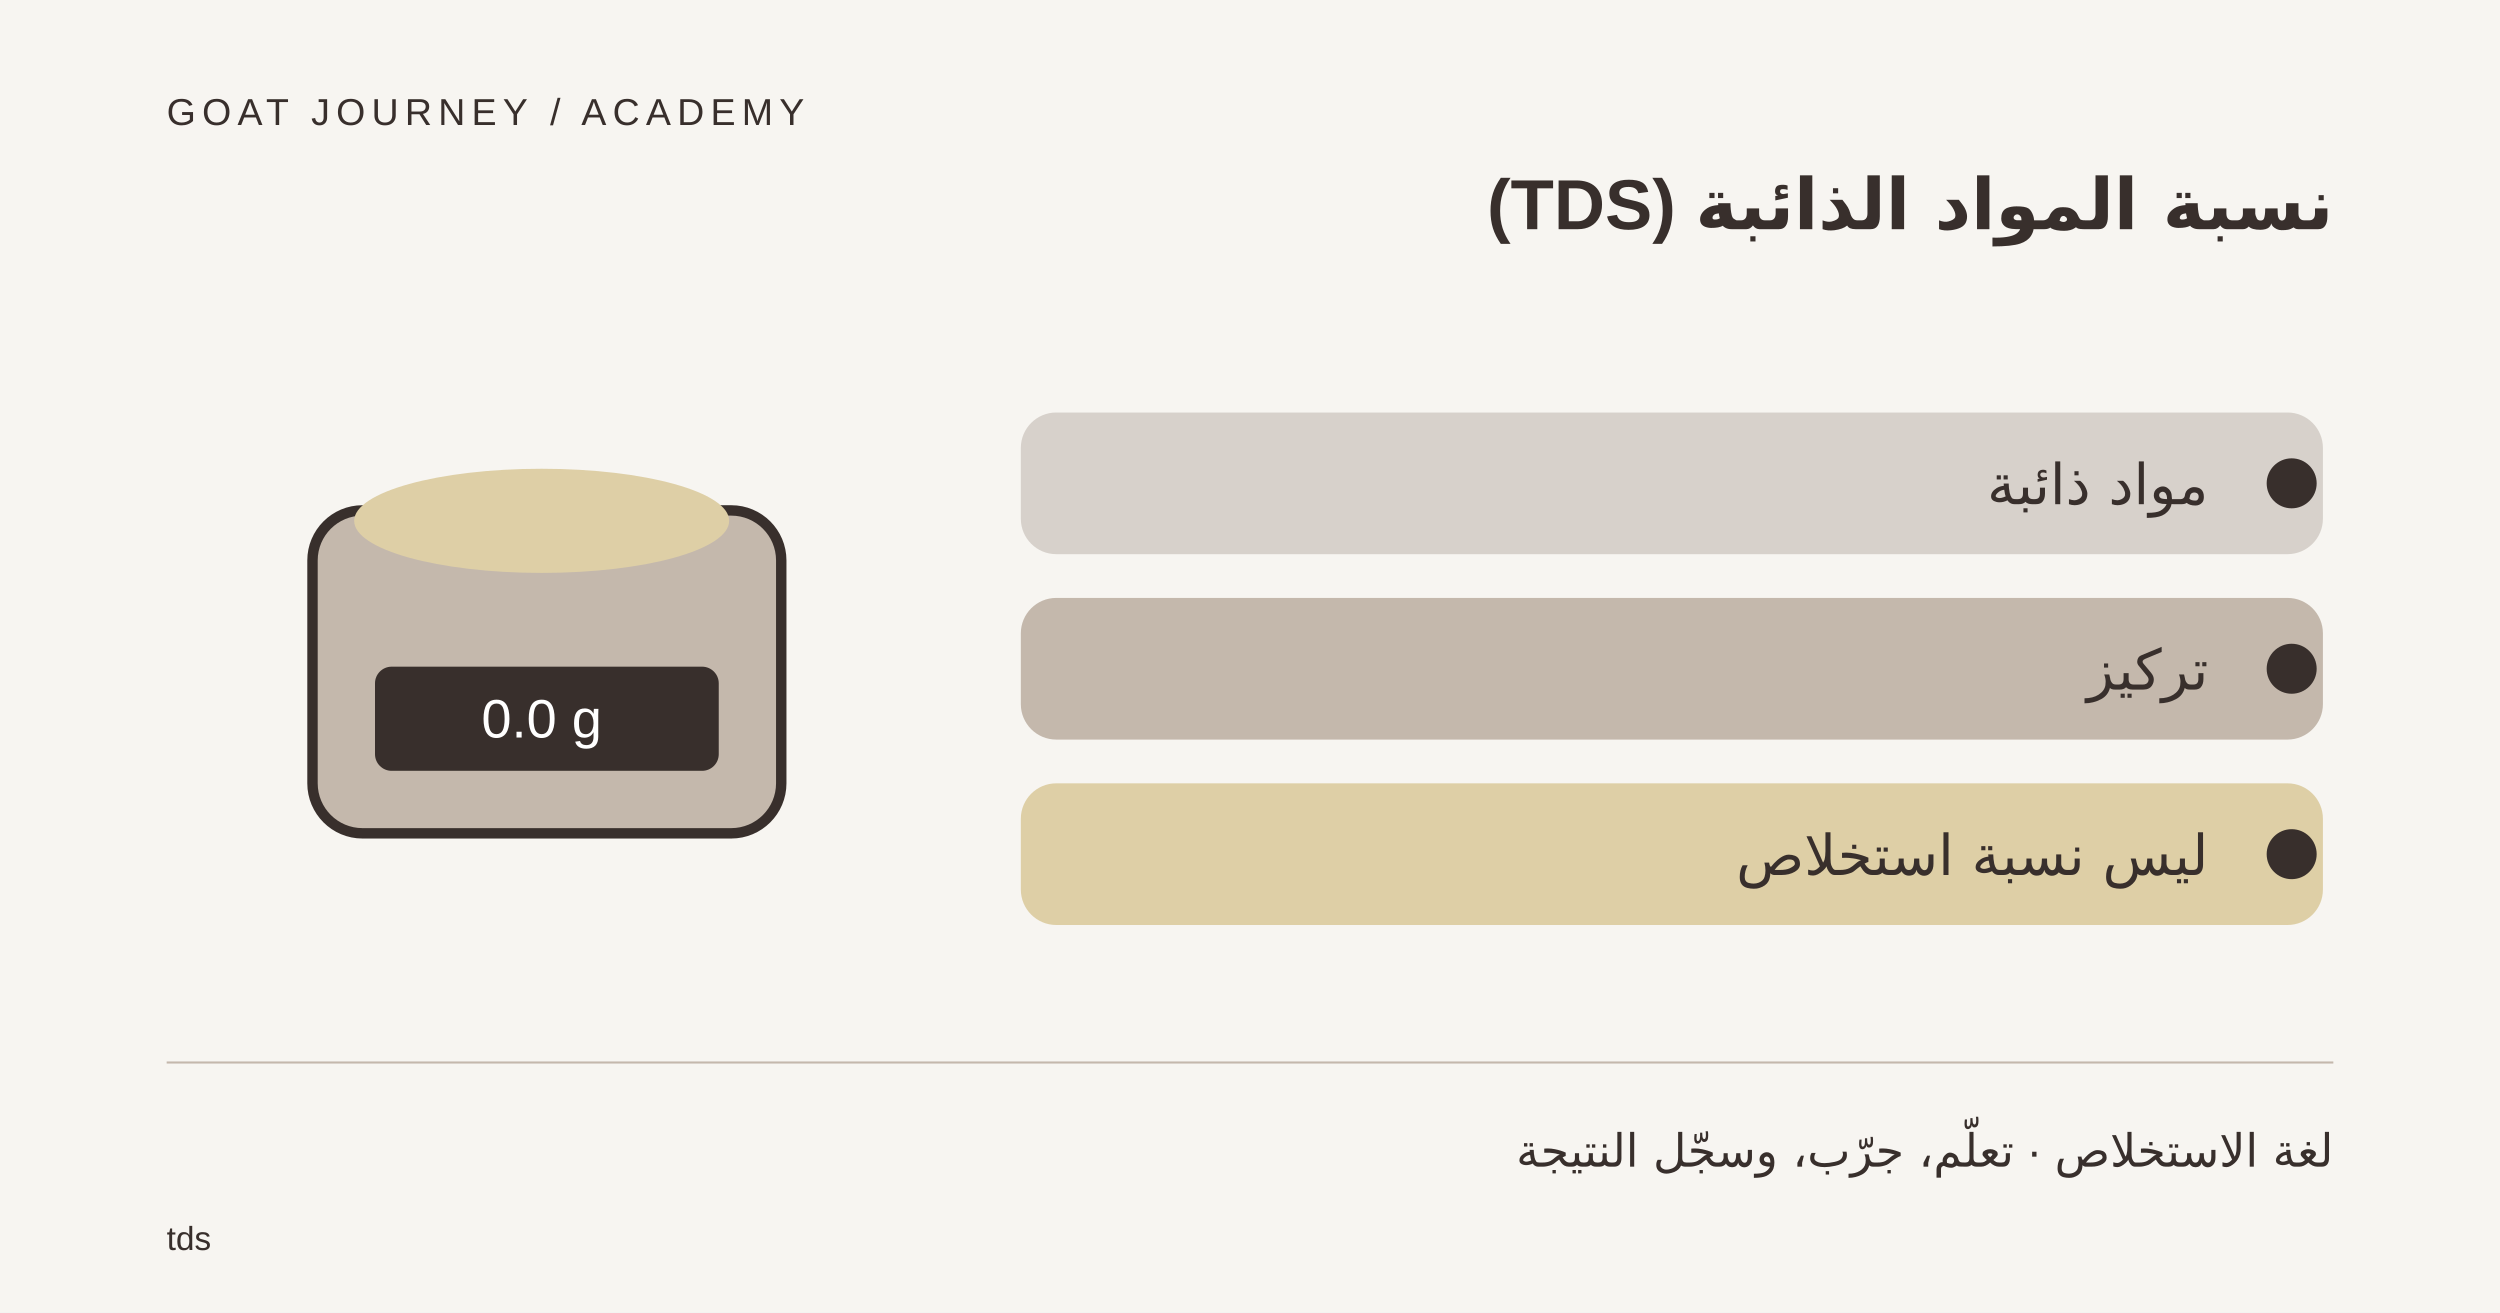
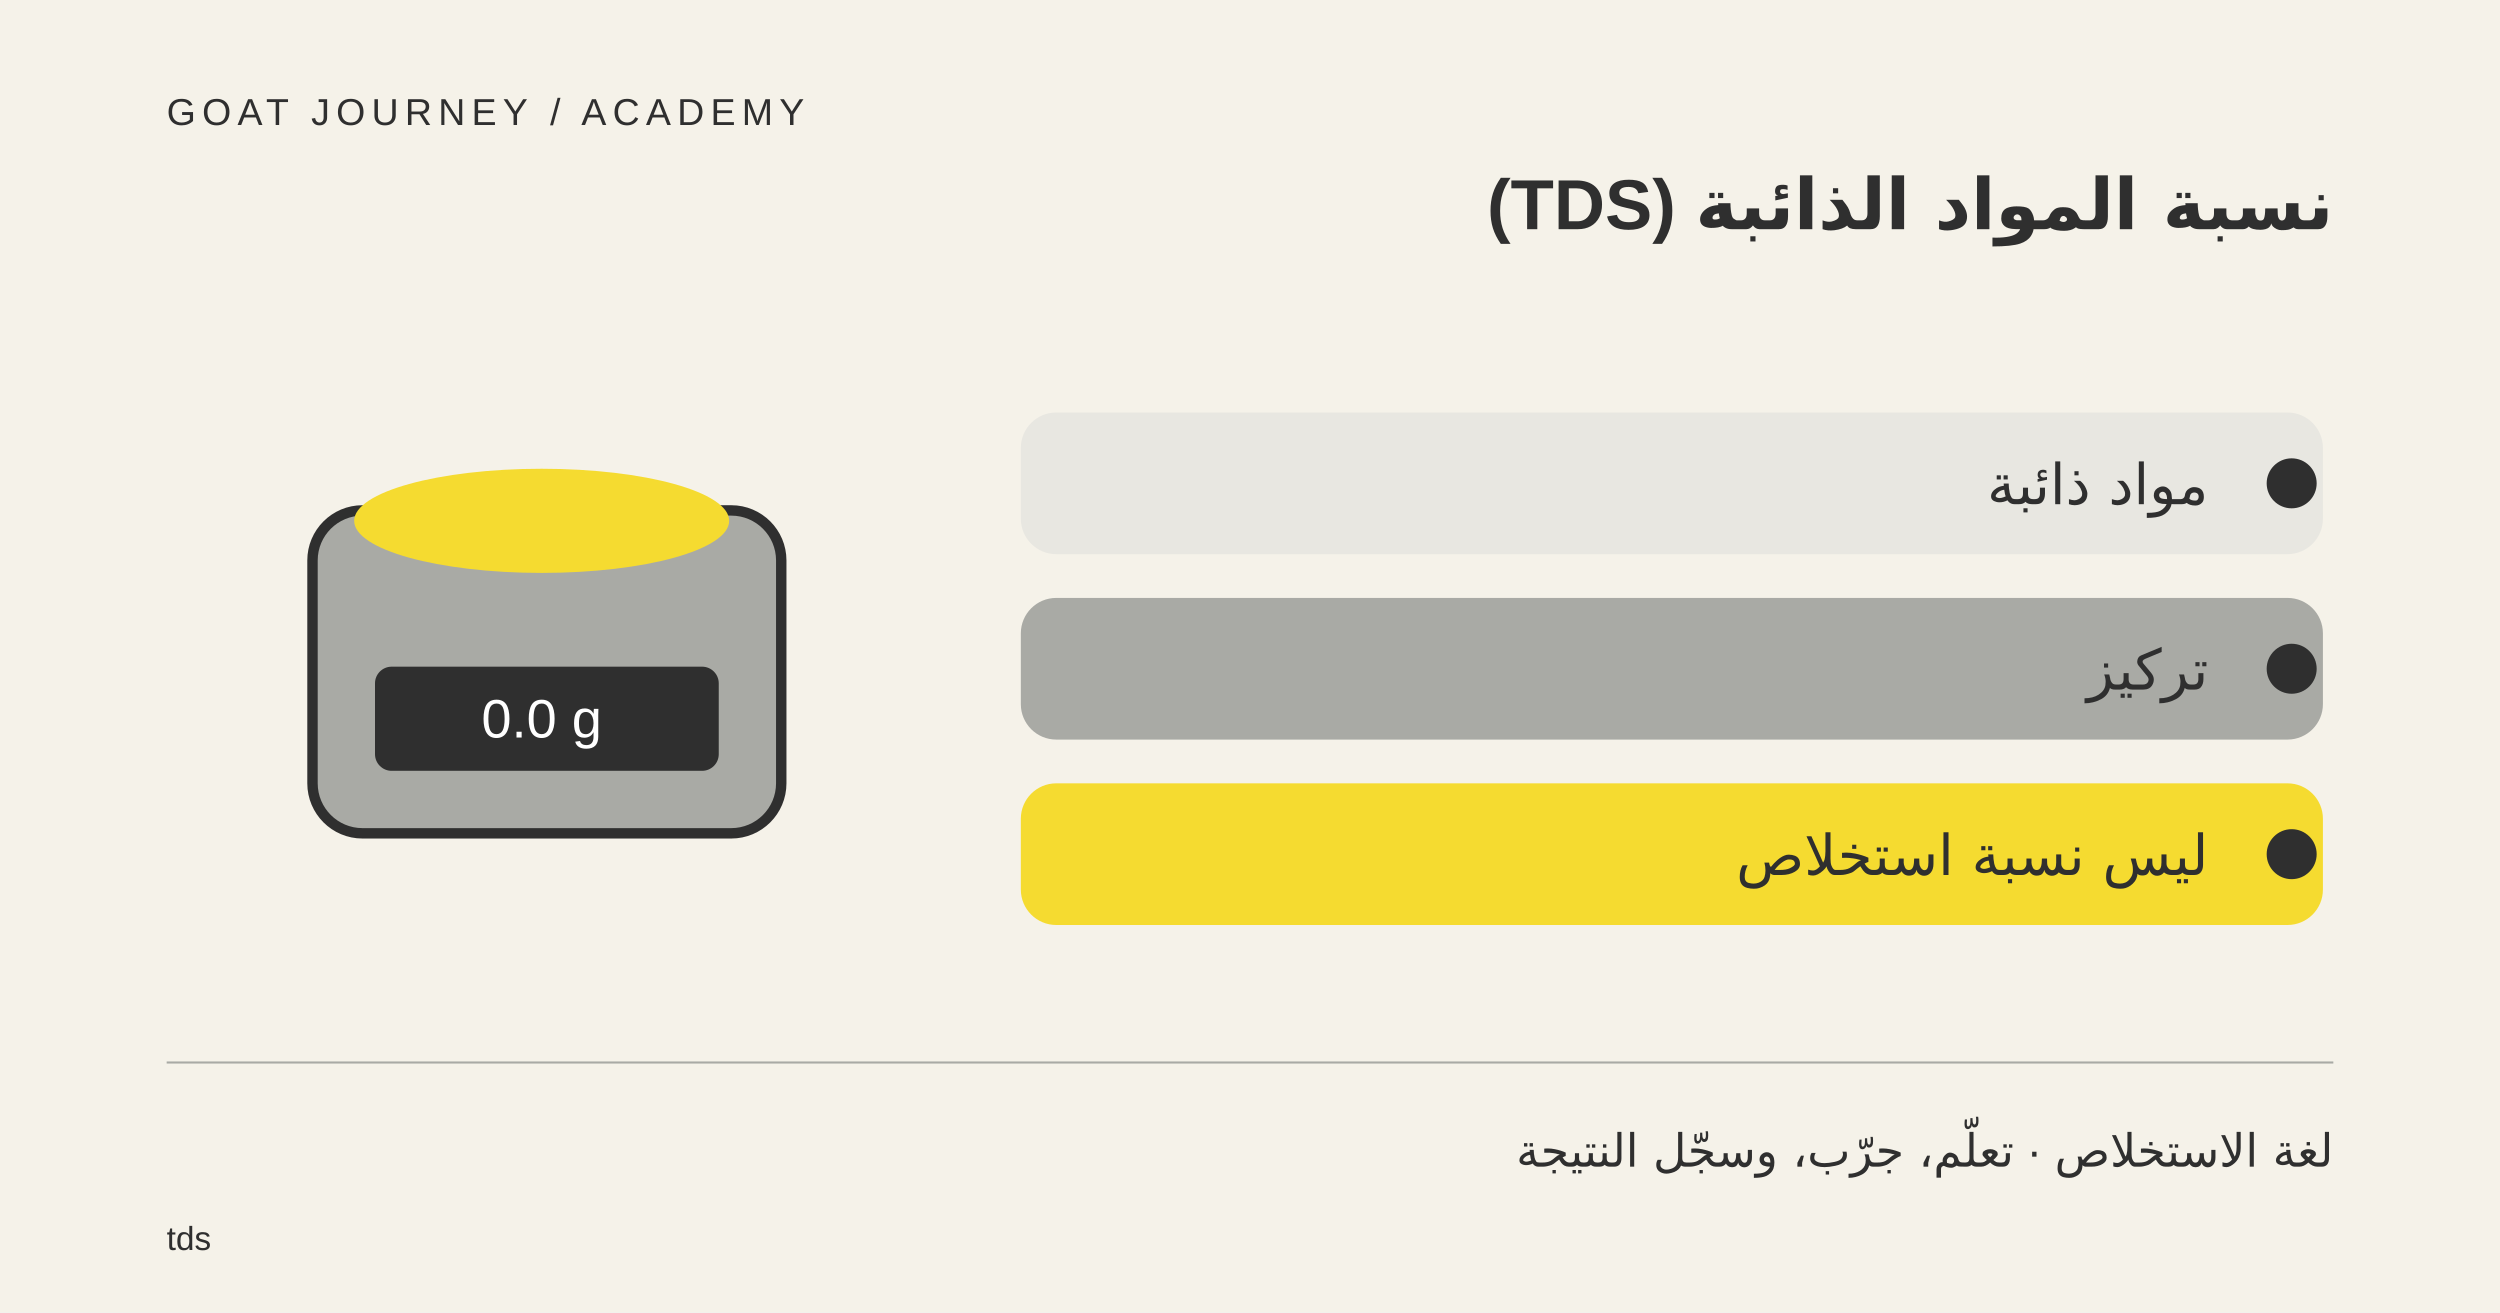
<svg xmlns="http://www.w3.org/2000/svg" width="1200" height="630" viewBox="0 0 1200 630" role="img" aria-labelledby="title desc">
-   <rect width="1200" height="630" fill="#f7f5f1" />
-   <g fill="#382f2c" font-family="Arial, sans-serif">
+   <rect width="1200" height="630" fill="#F5F2E9" />
+   <g fill="#2F2F2F" font-family="Arial, sans-serif">
    <text x="80" y="60" font-size="18" letter-spacing="3">GOAT JOURNEY / ACADEMY</text>
    <text x="1120" y="110" text-anchor="start" direction="rtl" font-size="34" font-weight="bold">نسبة المواد الذائبة (TDS)</text>
-     <rect x="150" y="245" width="225" height="155" rx="24" fill="#c4b8ac" stroke="#382f2c" stroke-width="5" />
-     <rect x="180" y="320" width="165" height="50" rx="8" fill="#382f2c" />
+     <rect x="150" y="245" width="225" height="155" rx="24" fill="#A9AAA5" stroke="#2F2F2F" stroke-width="5" />
+     <rect x="180" y="320" width="165" height="50" rx="8" fill="#2F2F2F" />
    <text x="260" y="354" text-anchor="middle" fill="white" font-size="26">0.0 g</text>
-     <ellipse cx="260" cy="250" rx="90" ry="25" fill="#decfa6" />
-     <rect x="490" y="198" width="625" height="68" rx="17" fill="#d7d1cb" />
+     <ellipse cx="260" cy="250" rx="90" ry="25" fill="#F5DB30" />
+     <rect x="490" y="198" width="625" height="68" rx="17" fill="#E8E7E1" />
    <text x="1060" y="242" text-anchor="start" direction="rtl" font-size="27">مواد ذائبة</text>
-     <circle cx="1100" cy="232" r="12" fill="#382f2c" />
-     <rect x="490" y="287" width="625" height="68" rx="17" fill="#c4b8ac" />
+     <circle cx="1100" cy="232" r="12" fill="#2F2F2F" />
+     <rect x="490" y="287" width="625" height="68" rx="17" fill="#A9AAA5" />
    <text x="1060" y="331" text-anchor="start" direction="rtl" font-size="27">تركيز</text>
-     <circle cx="1100" cy="321" r="12" fill="#382f2c" />
-     <rect x="490" y="376" width="625" height="68" rx="17" fill="#decfa6" />
+     <circle cx="1100" cy="321" r="12" fill="#2F2F2F" />
+     <rect x="490" y="376" width="625" height="68" rx="17" fill="#F5DB30" />
    <text x="1060" y="420" text-anchor="start" direction="rtl" font-size="27">ليس نسبة استخلاص</text>
-     <circle cx="1100" cy="410" r="12" fill="#382f2c" />
-     <path d="M80 510h1040" stroke="#c4b8ac" />
+     <circle cx="1100" cy="410" r="12" fill="#2F2F2F" />
+     <path d="M80 510h1040" stroke="#A9AAA5" />
    <text x="1120" y="560" text-anchor="start" direction="rtl" font-size="22">لغة الاستخلاص · تعلّم، جرّب، وسجّل النتيجة</text>
    <text x="80" y="600" font-size="16">tds</text>
  </g>
</svg>
